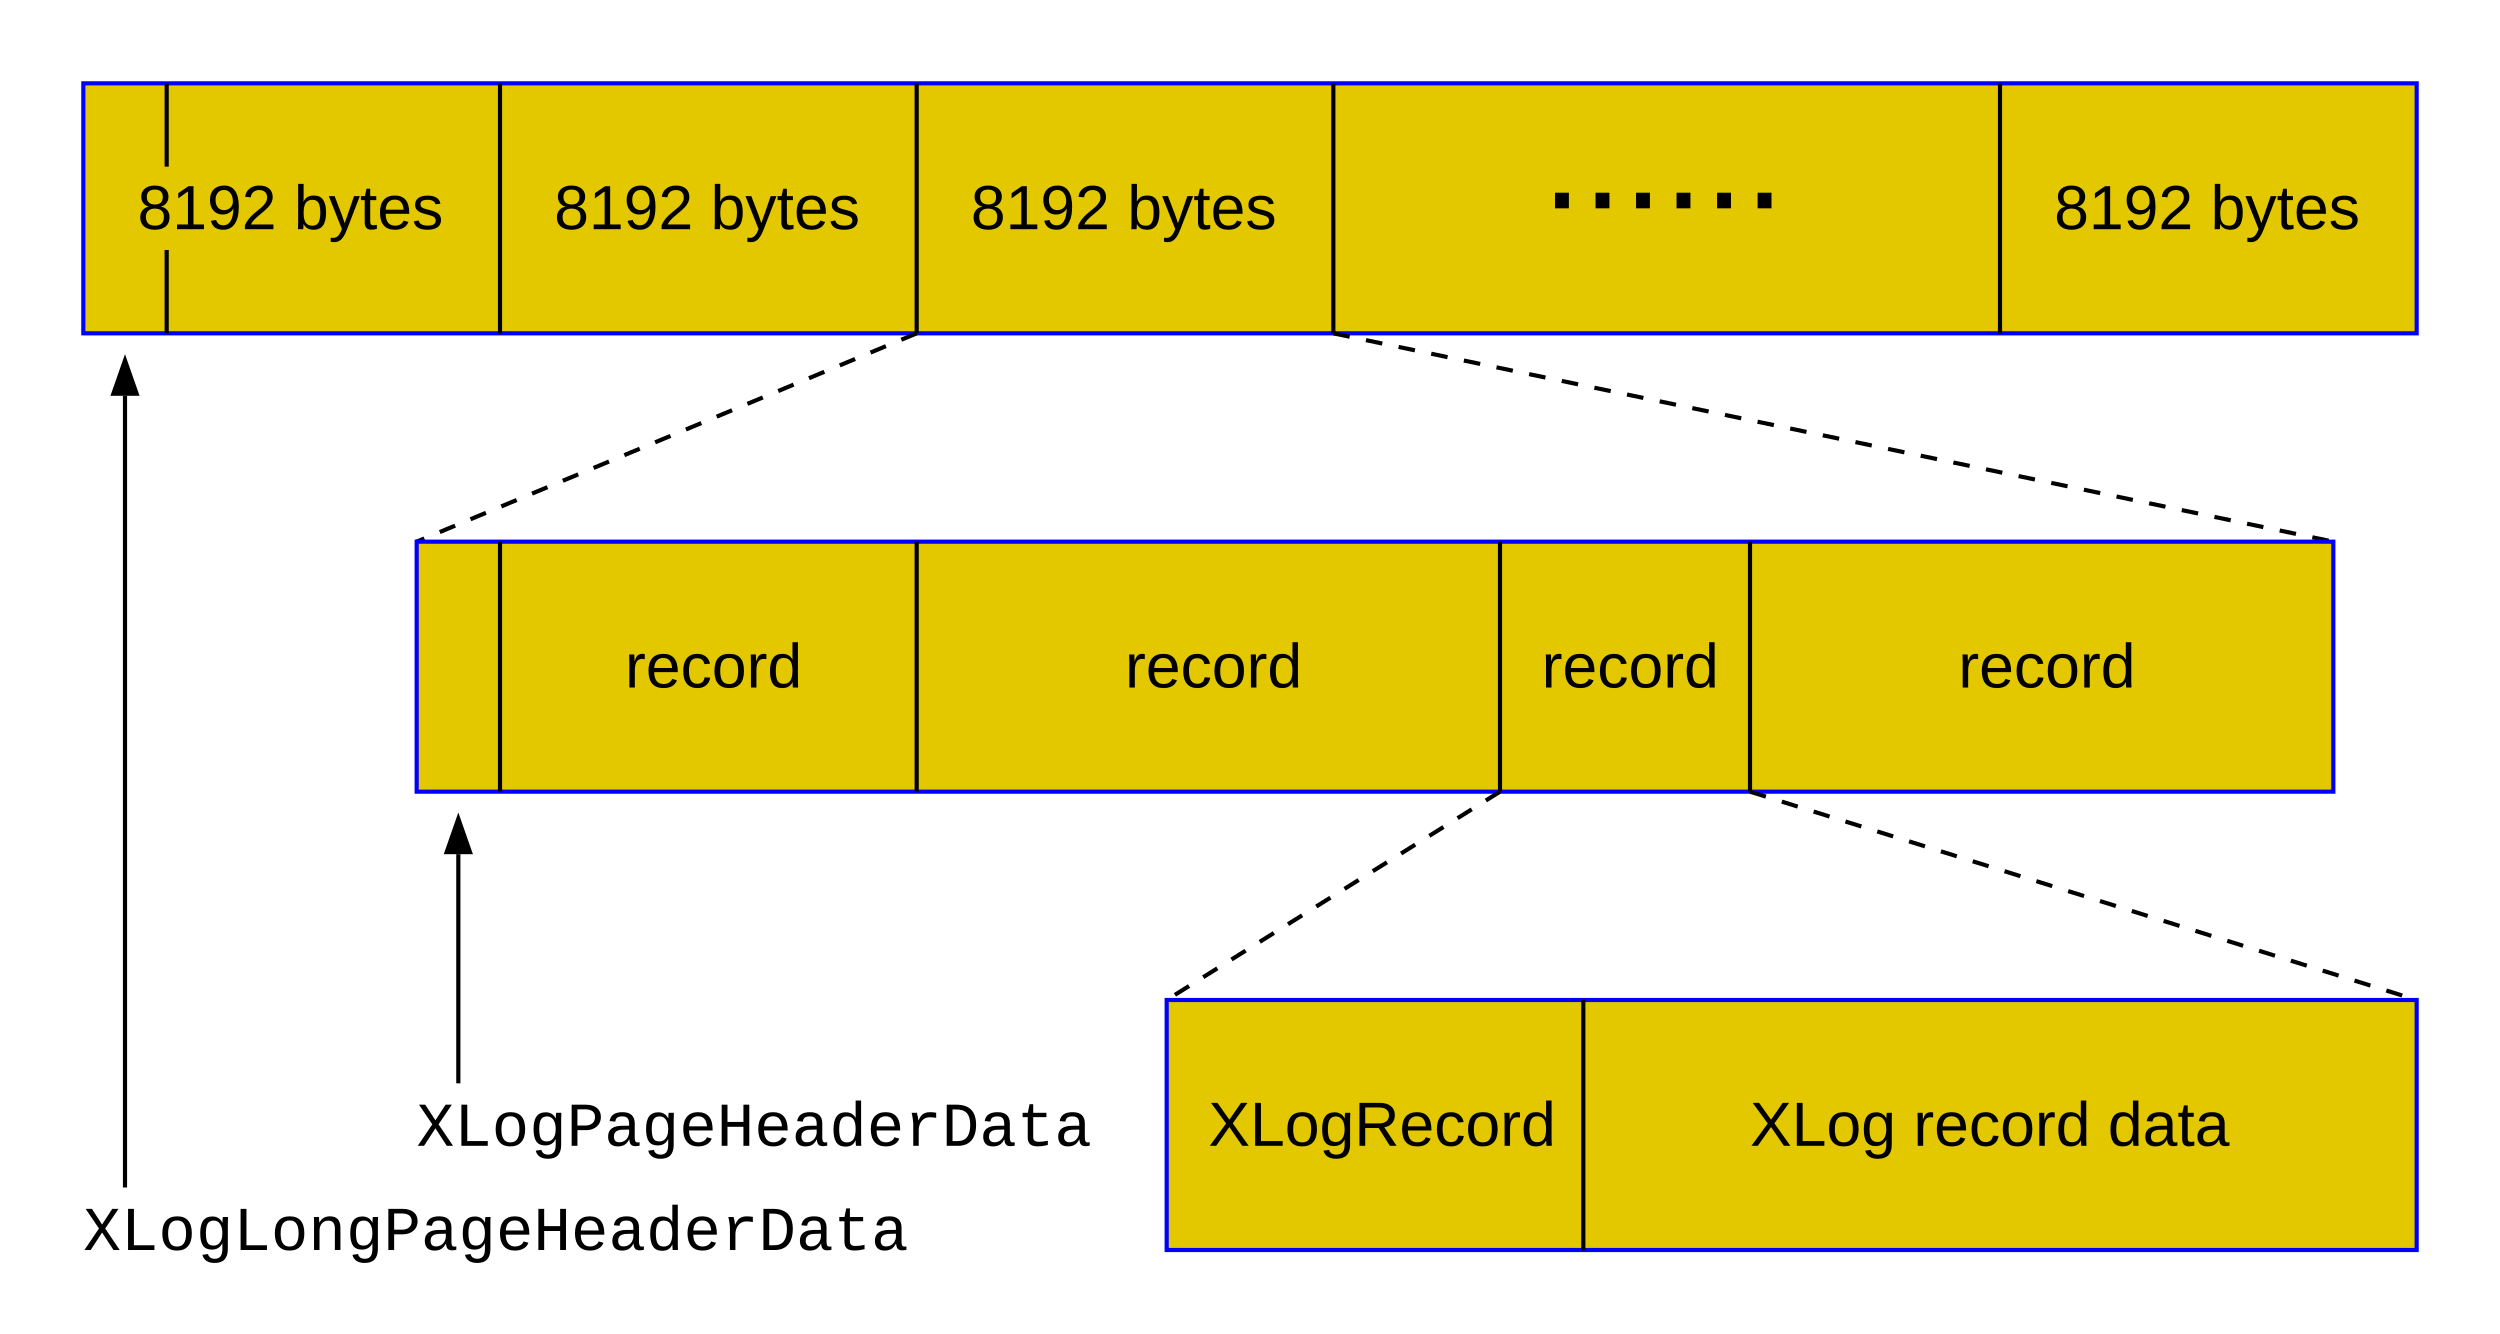
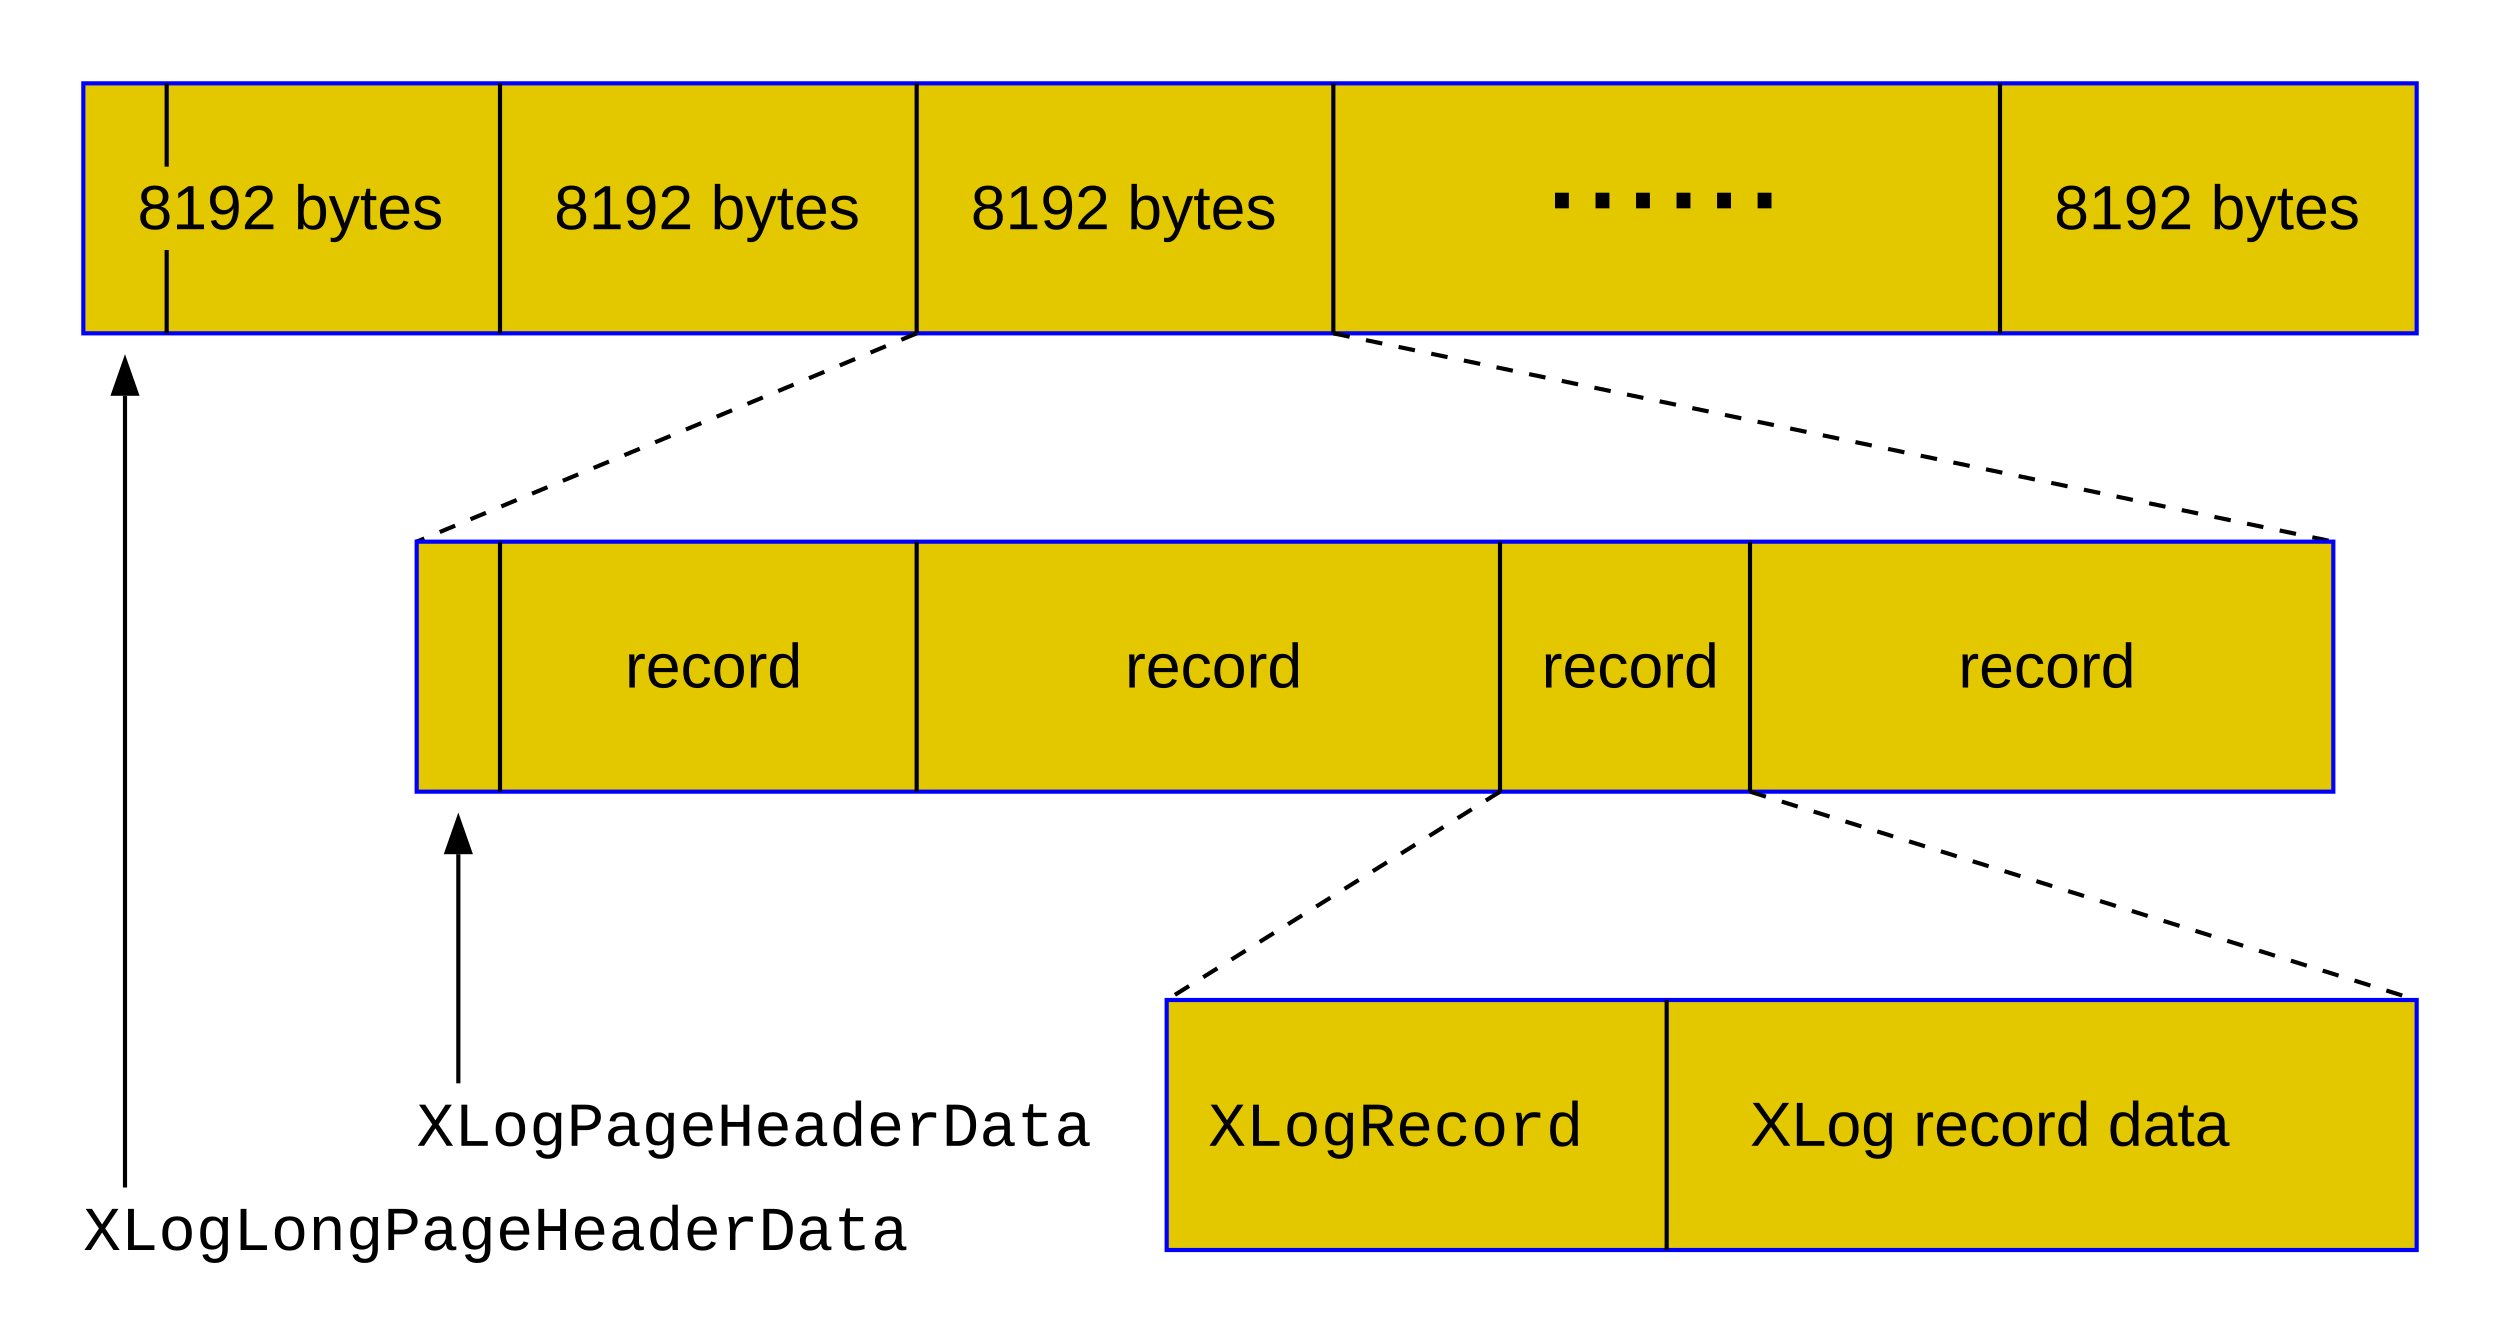
<svg xmlns="http://www.w3.org/2000/svg" version="1.1" width="600" height="320">
  <defs>
    <marker id="arrowhead" markerWidth="10" markerHeight="7" refX="0" refY="3.5" orient="auto">
      <polygon points="0 0, 10 3.5, 0 7" />
    </marker>
  </defs>
  <rect x="20" y="20" width="560" height="60" style="fill:rgb(227,200,0);stroke:#0000FF;stroke-width:1" />
  <path d="M 120 20 L 120 80" stroke="#000000" stroke-width="1" fill="none" />
  <path d="M 220 20 L 220 80" stroke="#000000" stroke-width="1" fill="none" />
  <path d="M 320 20 L 320 80" stroke="#000000" stroke-width="1" fill="none" />
  <path d="M 480 20 L 480 80" stroke="#000000" stroke-width="1" fill="none" />
  <path d="M 40 20 L 40 40" stroke="#000000" stroke-width="1" fill="none" />
  <path d="M 40 80 L 40 60" stroke="#000000" stroke-width="1" fill="none" />
  <text x="33" y="55" style="font-size:15px;font-family:'Arial'">8192 bytes</text>
  <text x="133" y="55" style="font-size:15px;font-family:'Arial'">8192 bytes</text>
  <text x="233" y="55" style="font-size:15px;font-family:'Arial'">8192 bytes</text>
  <text x="493" y="55" style="font-size:15px;font-family:'Arial'">8192 bytes</text>
  <text x="370" y="50" style="font-size:35px;font-family:'Arial'">......</text>
  <path d="M 220 80 L 100 130" stroke="#000000" stroke-dasharray="4,4" stroke-width="1" fill="none" />
  <path d="M 320 80 L 560 130" stroke="#000000" stroke-dasharray="4,4" stroke-width="1" fill="none" />
  <rect x="100" y="130" width="460" height="60" style="fill:rgb(227,200,0);stroke:#0000FF;stroke-width:1" />
  <path d="M 120 130 L 120 190" stroke="#000000" stroke-width="1" fill="none" />
  <path d="M 220 130 L 220 190" stroke="#000000" stroke-width="1" fill="none" />
  <path d="M 360 130 L 360 190" stroke="#000000" stroke-width="1" fill="none" />
  <path d="M 420 130 L 420 190" stroke="#000000" stroke-width="1" fill="none" />
  <text x="100" y="275" style="font-size:15px;font-family:'Courier New'">XLogPageHeaderData</text>
  <path d="M 110 260 L 110 205" stroke="#000000" stroke-width="1" fill="none" marker-end="url(#arrowhead)" />
  <text x="20" y="300" style="font-size:15px;font-family:'Courier New'">XLogLongPageHeaderData</text>
  <path d="M 30 285 L 30 95" stroke="#000000" stroke-width="1" fill="none" marker-end="url(#arrowhead)" />
  <text x="150" y="165" style="font-size:15px;font-family:'Arial'">record</text>
  <text x="270" y="165" style="font-size:15px;font-family:'Arial'">record</text>
  <text x="370" y="165" style="font-size:15px;font-family:'Arial'">record</text>
  <text x="470" y="165" style="font-size:15px;font-family:'Arial'">record</text>
  <rect x="280" y="240" width="300" height="60" style="fill:rgb(227,200,0);stroke:#0000FF;stroke-width:1" />
-   <path d="M 380 240 L 380 300" stroke="#000000" stroke-width="1" fill="none" />
-   <text x="290" y="275" style="font-size:15px;font-family:'Arial'">XLogRecord</text>
+   <path d="M 400 240 L 400 300" stroke="#000000" stroke-width="1" fill="none" />
+   <text x="290" y="275" style="font-size:15px;font-family:'Courier New'">XLogRecord</text>
  <text x="420" y="275" style="font-size:15px;font-family:'Arial'">XLog record data</text>
  <path d="M 420 190 L 580 240" stroke="#000000" stroke-dasharray="4,4" stroke-width="1" fill="none" />
  <path d="M 360 190 L 280 240" stroke="#000000" stroke-dasharray="4,4" stroke-width="1" fill="none" />
</svg>
